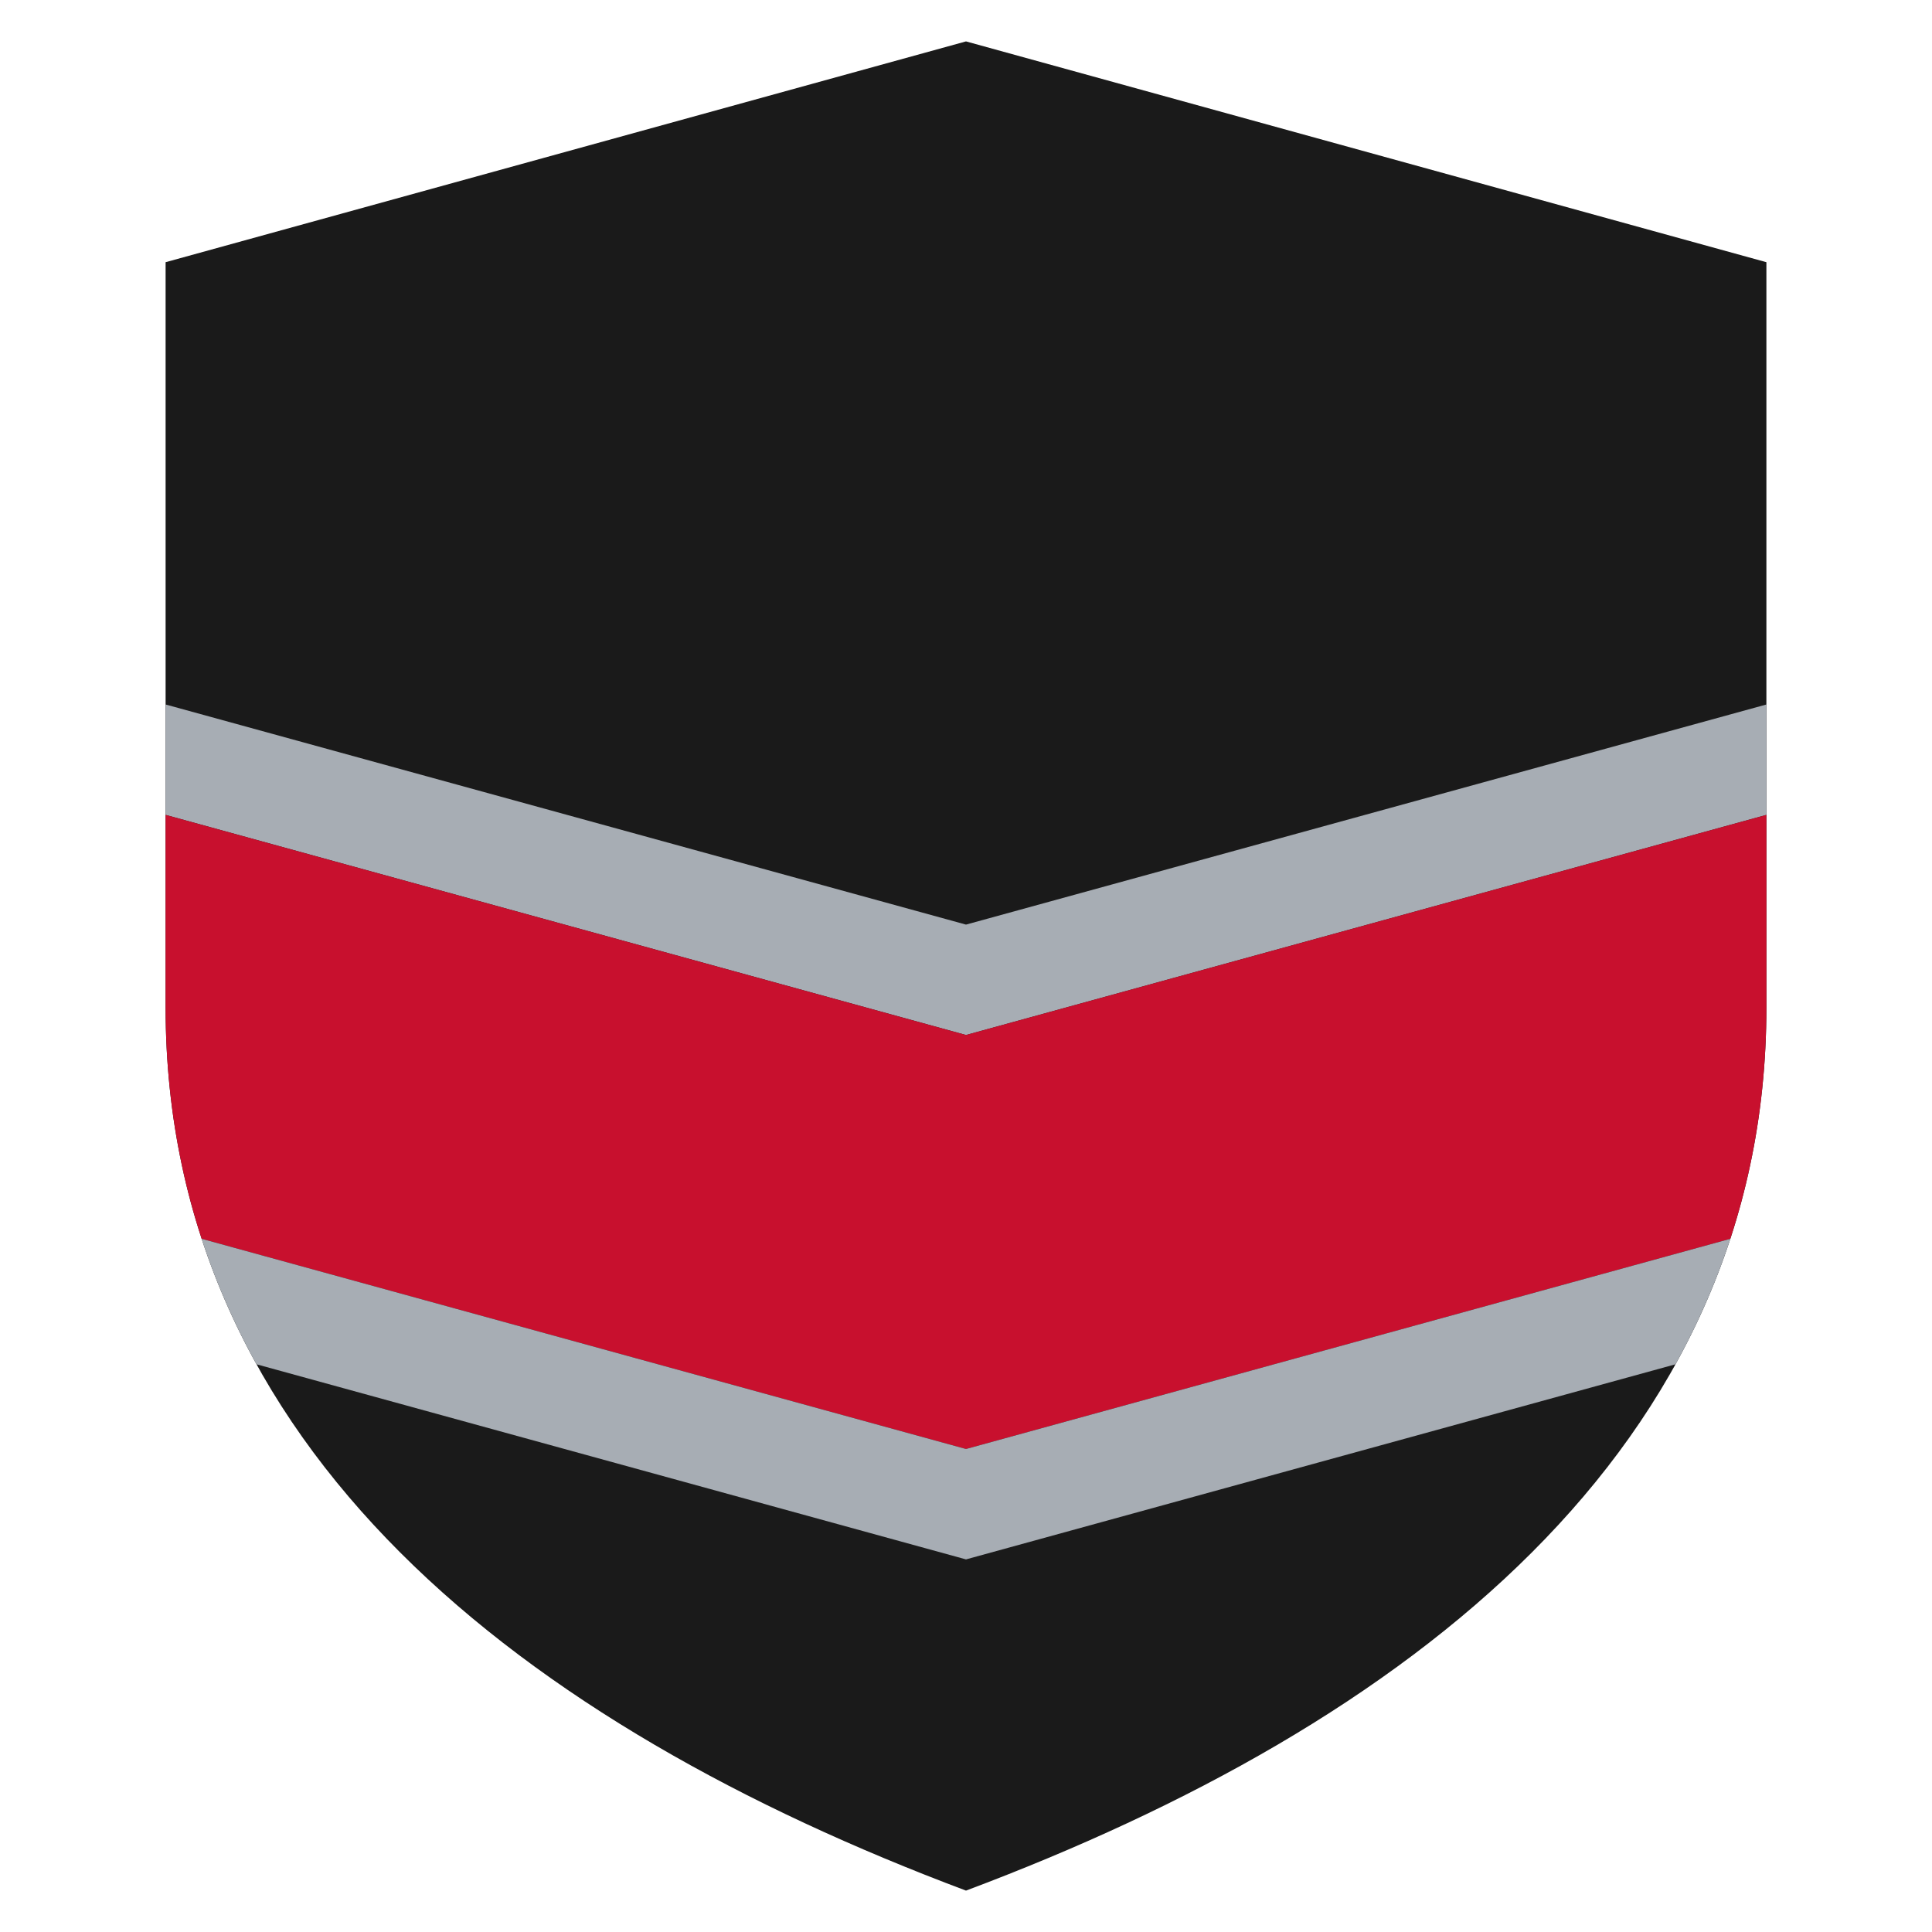
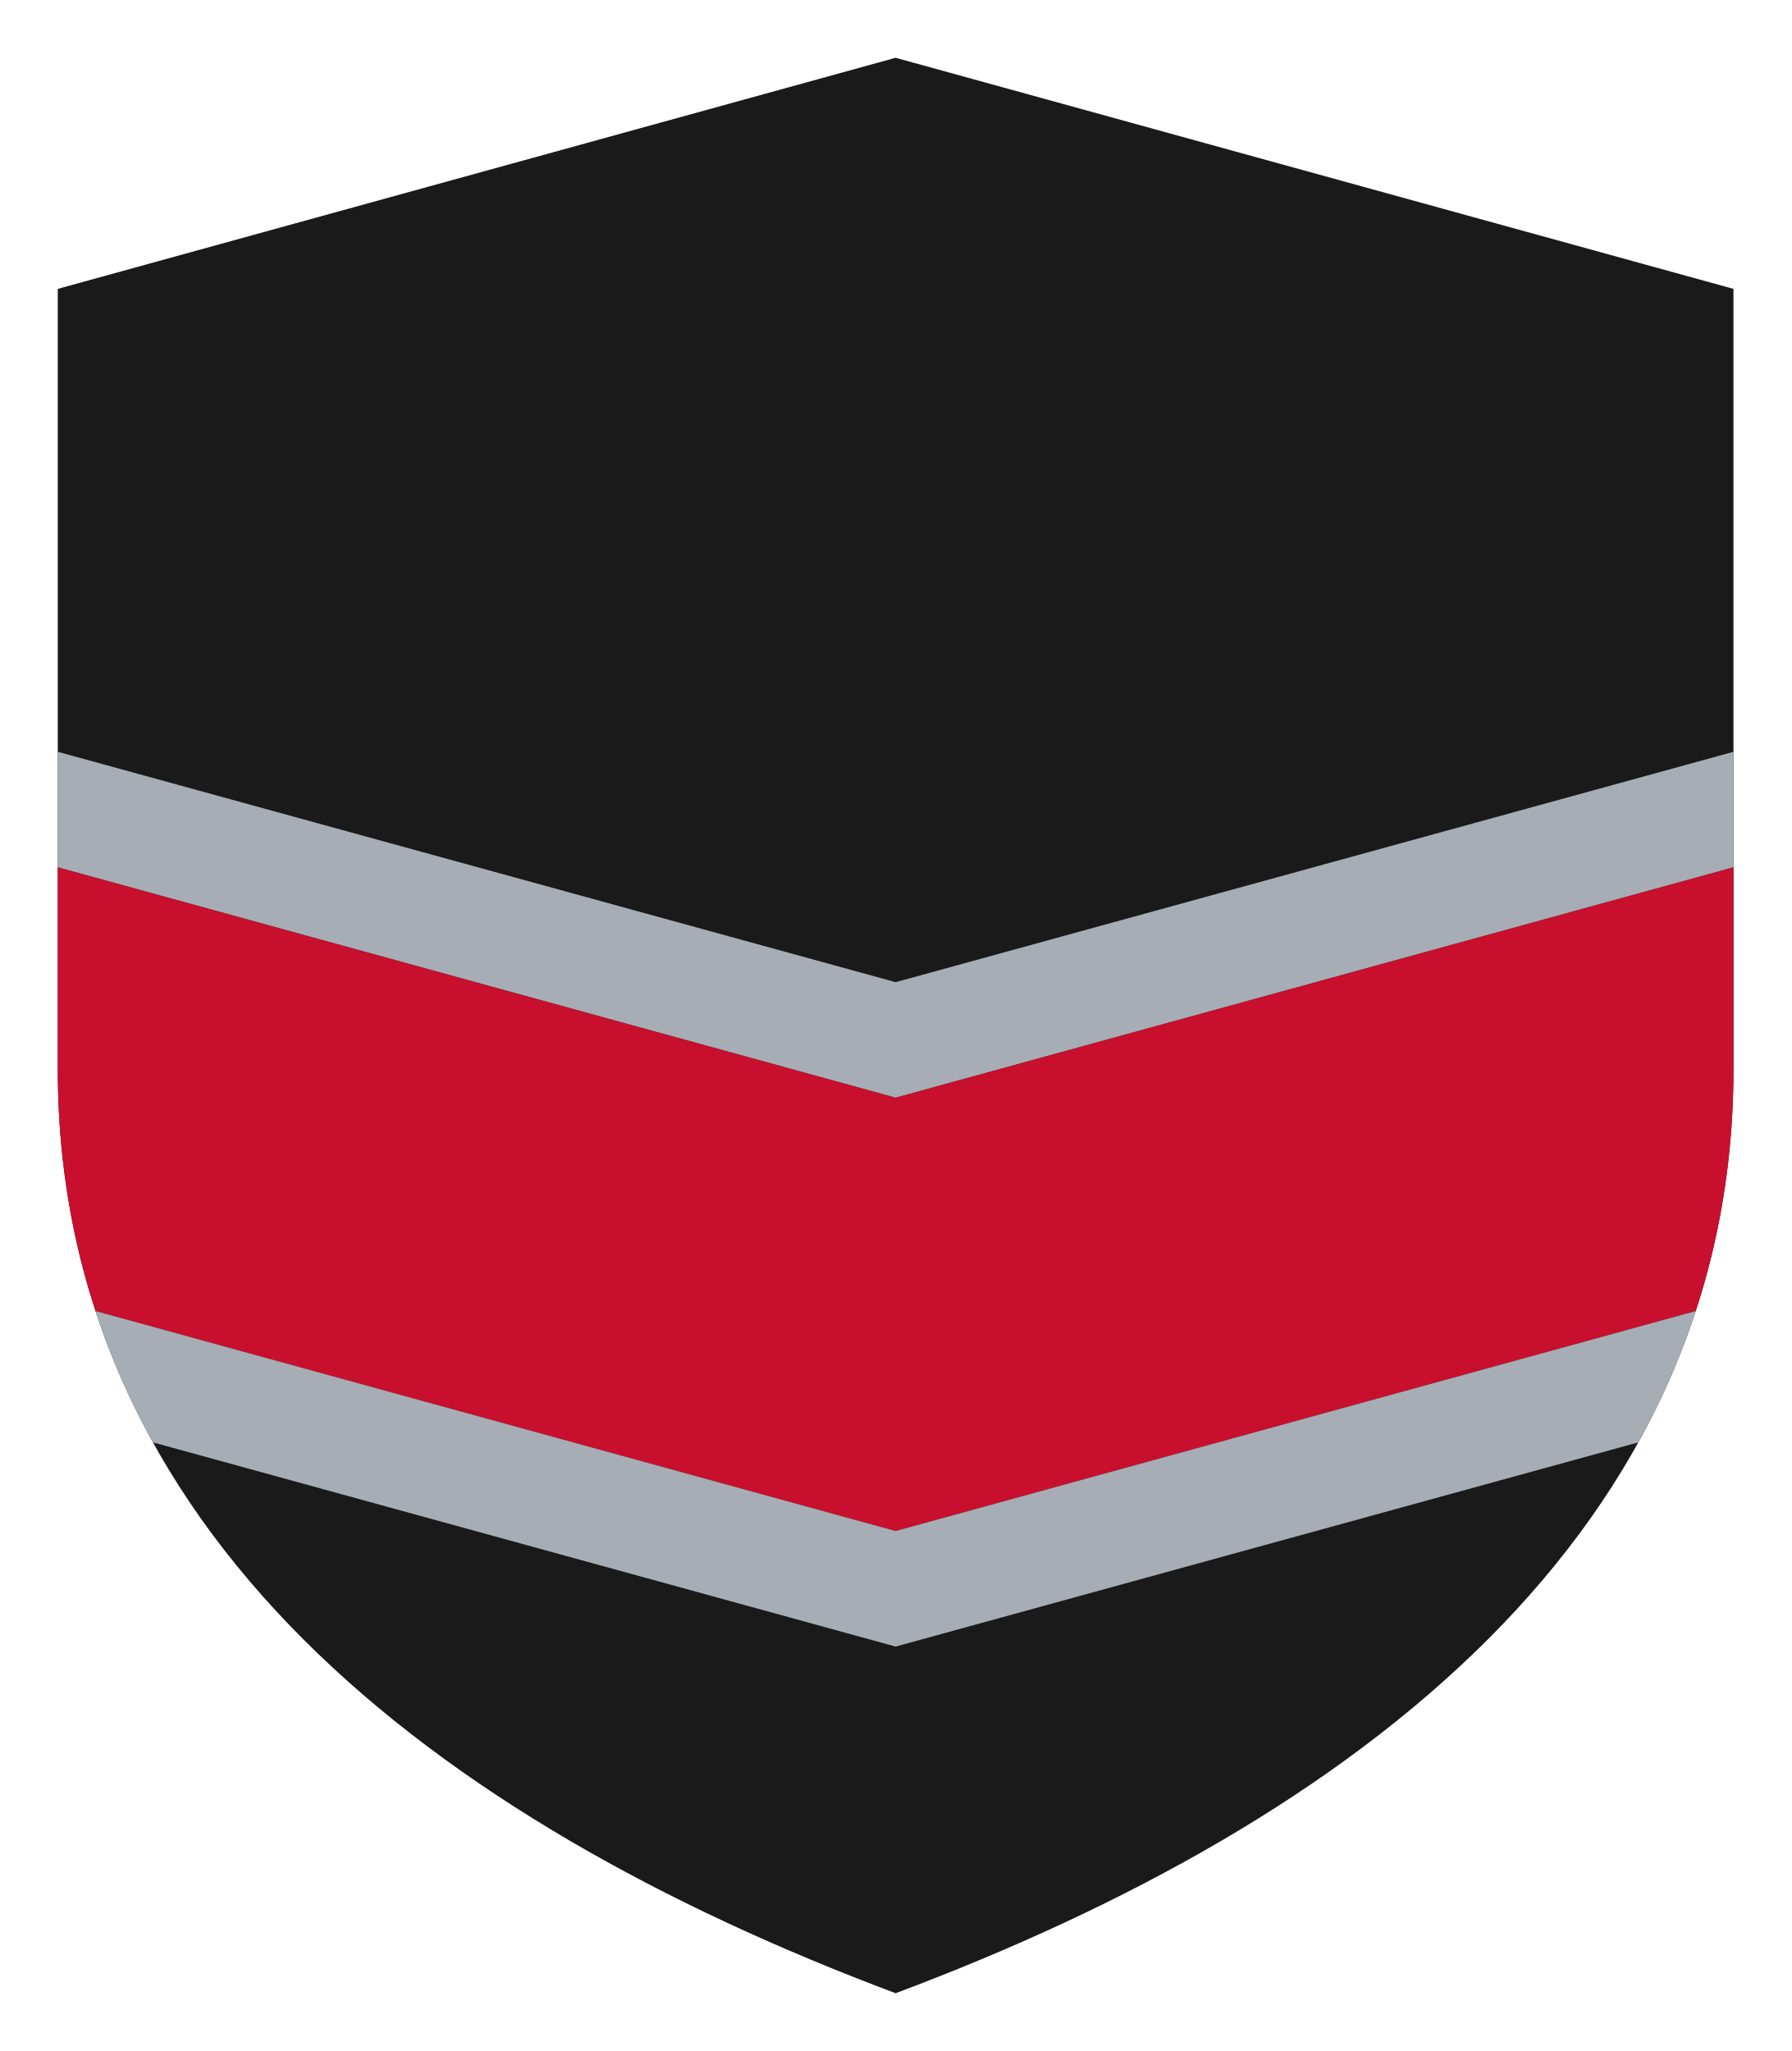
- <svg xmlns="http://www.w3.org/2000/svg" viewBox="10 11 140 140">
+ <svg xmlns="http://www.w3.org/2000/svg" viewBox="18 10 124 142" role="img" aria-label="LORICA · Trajes para bomberos">
  <defs>
-     <clipPath id="lcf">
+     <clipPath id="lci">
      <path d="M22 30 L80 14 L138 30 L138 84 C138 116 112 136 80 148 C48 136 22 116 22 84 Z" />
    </clipPath>
  </defs>
  <path d="M22 30 L80 14 L138 30 L138 84 C138 116 112 136 80 148 C48 136 22 116 22 84 Z" fill="#1A1A1A" />
-   <g clip-path="url(#lcf)">
+   <g clip-path="url(#lci)">
    <polygon points="0,56 80,78 160,56 160,64 80,86 0,64" fill="#A7ADB4" />
    <polygon points="0,64 80,86 160,64 160,94 80,116 0,94" fill="#C8102E" />
    <polygon points="0,94 80,116 160,94 160,102 80,124 0,102" fill="#A7ADB4" />
  </g>
</svg>
